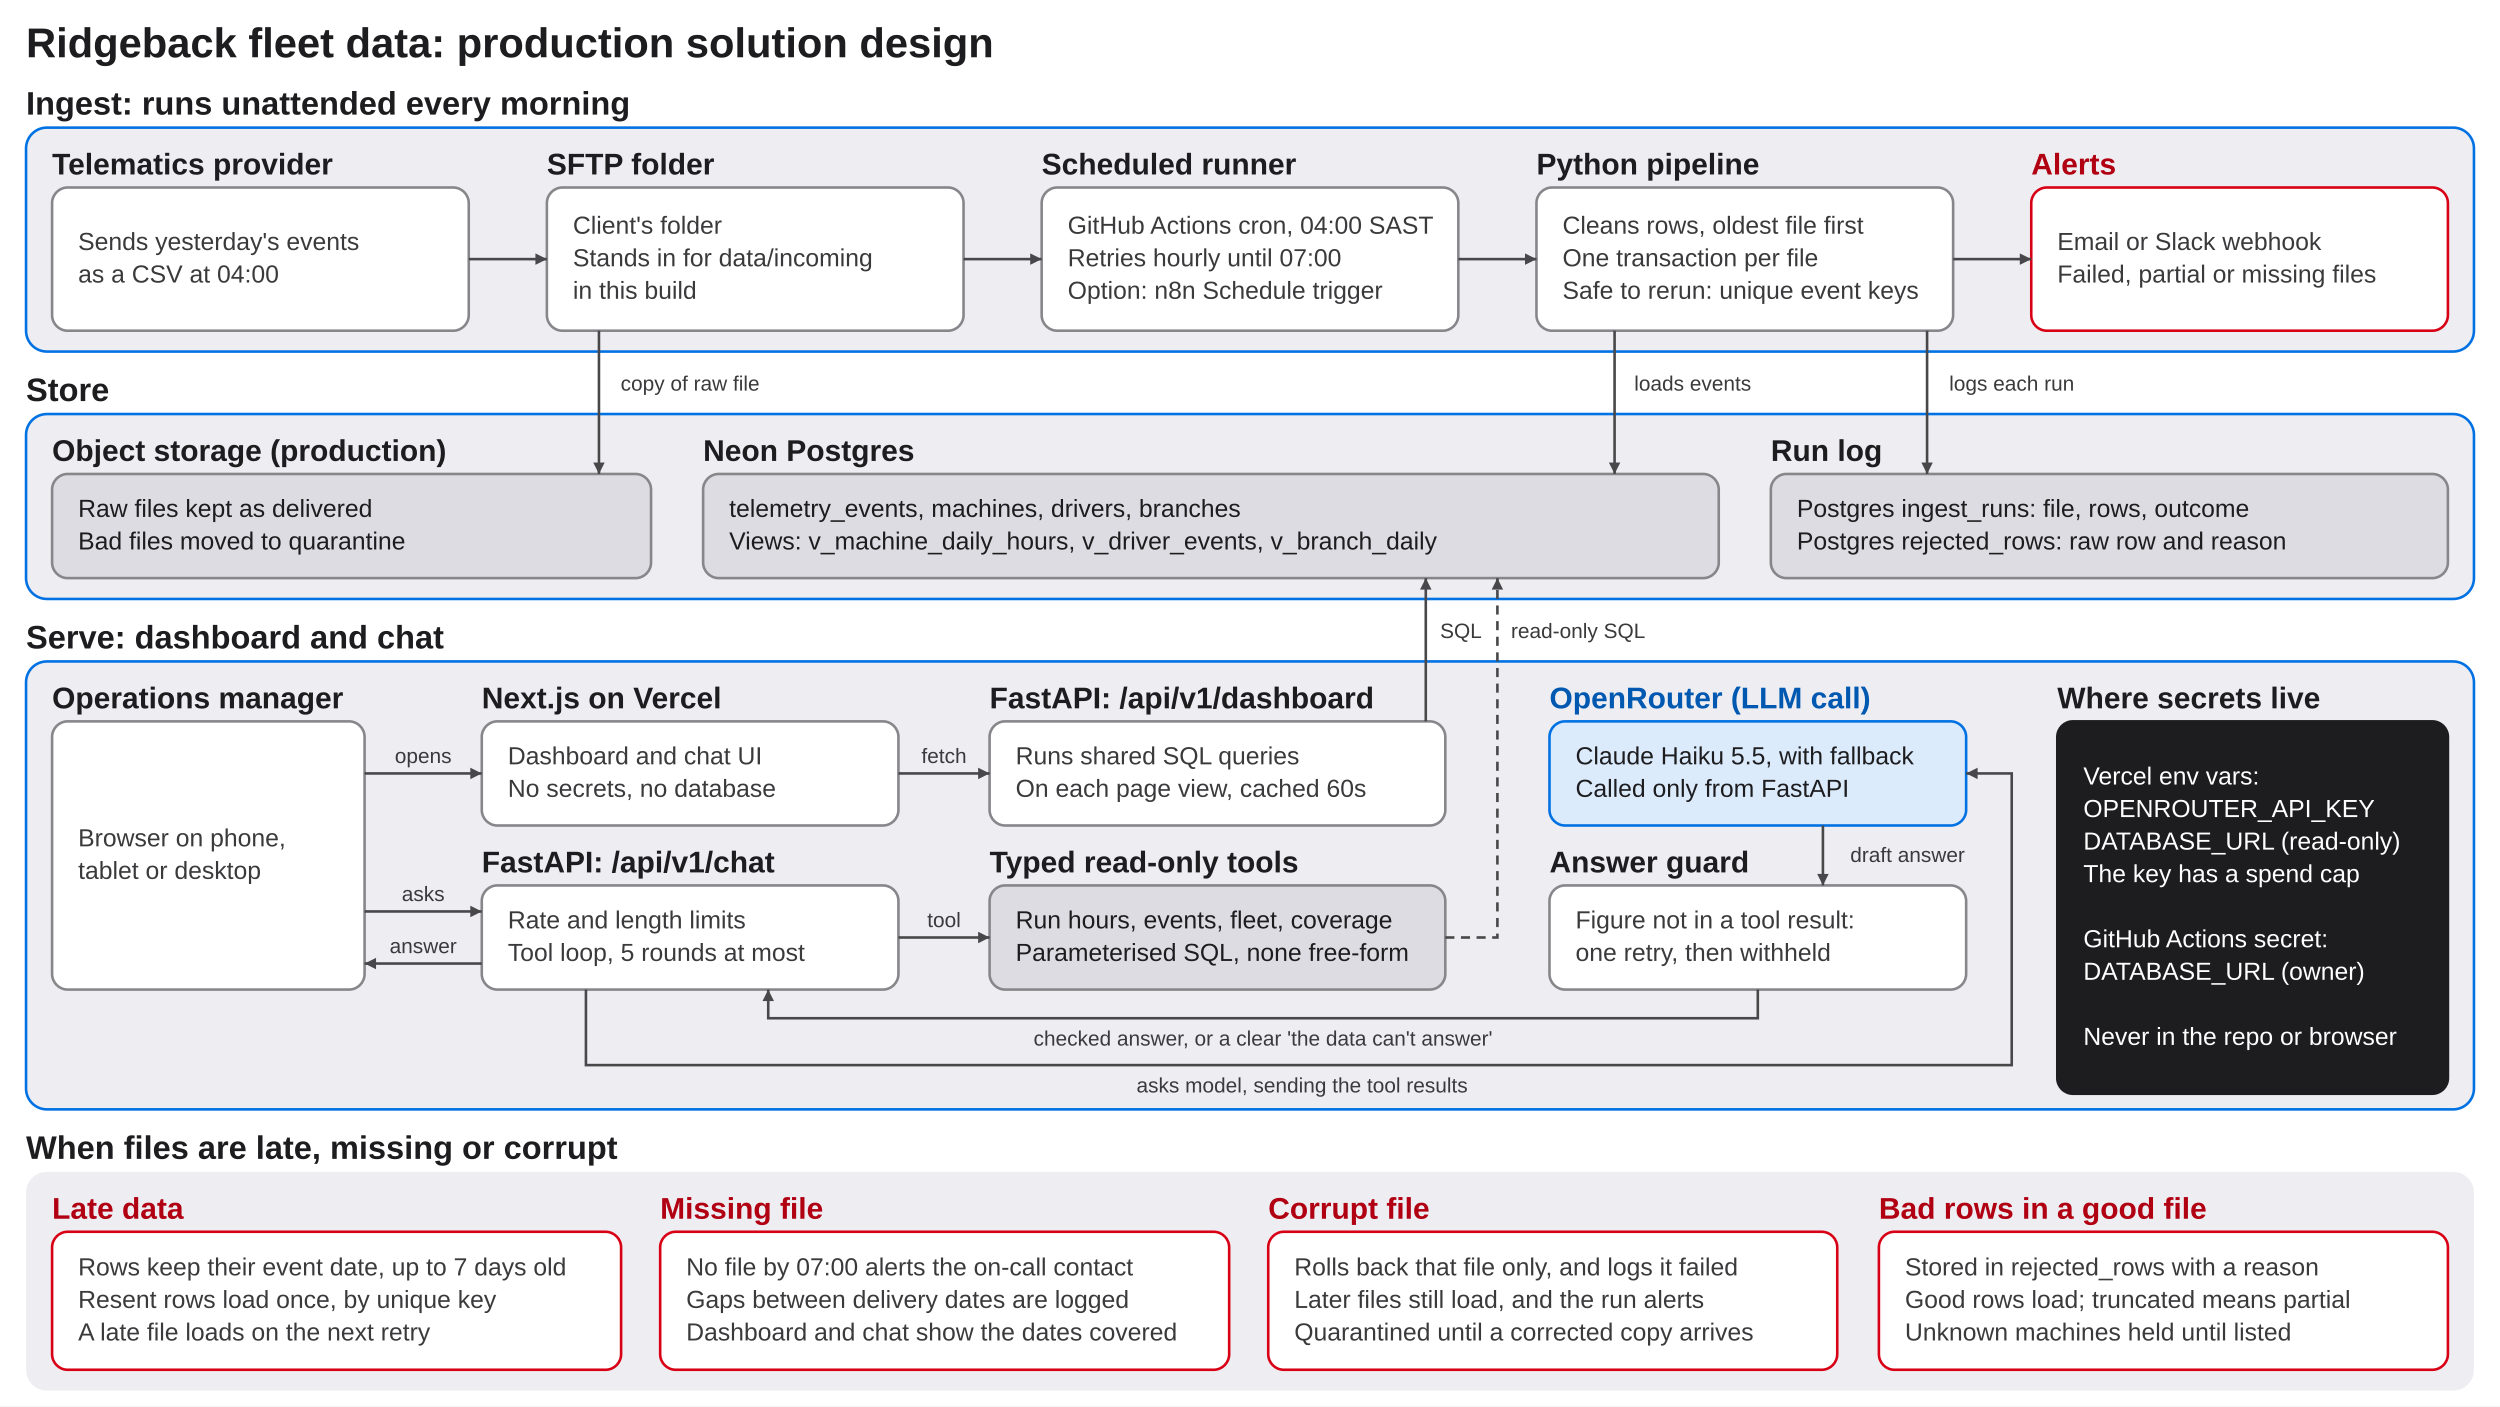
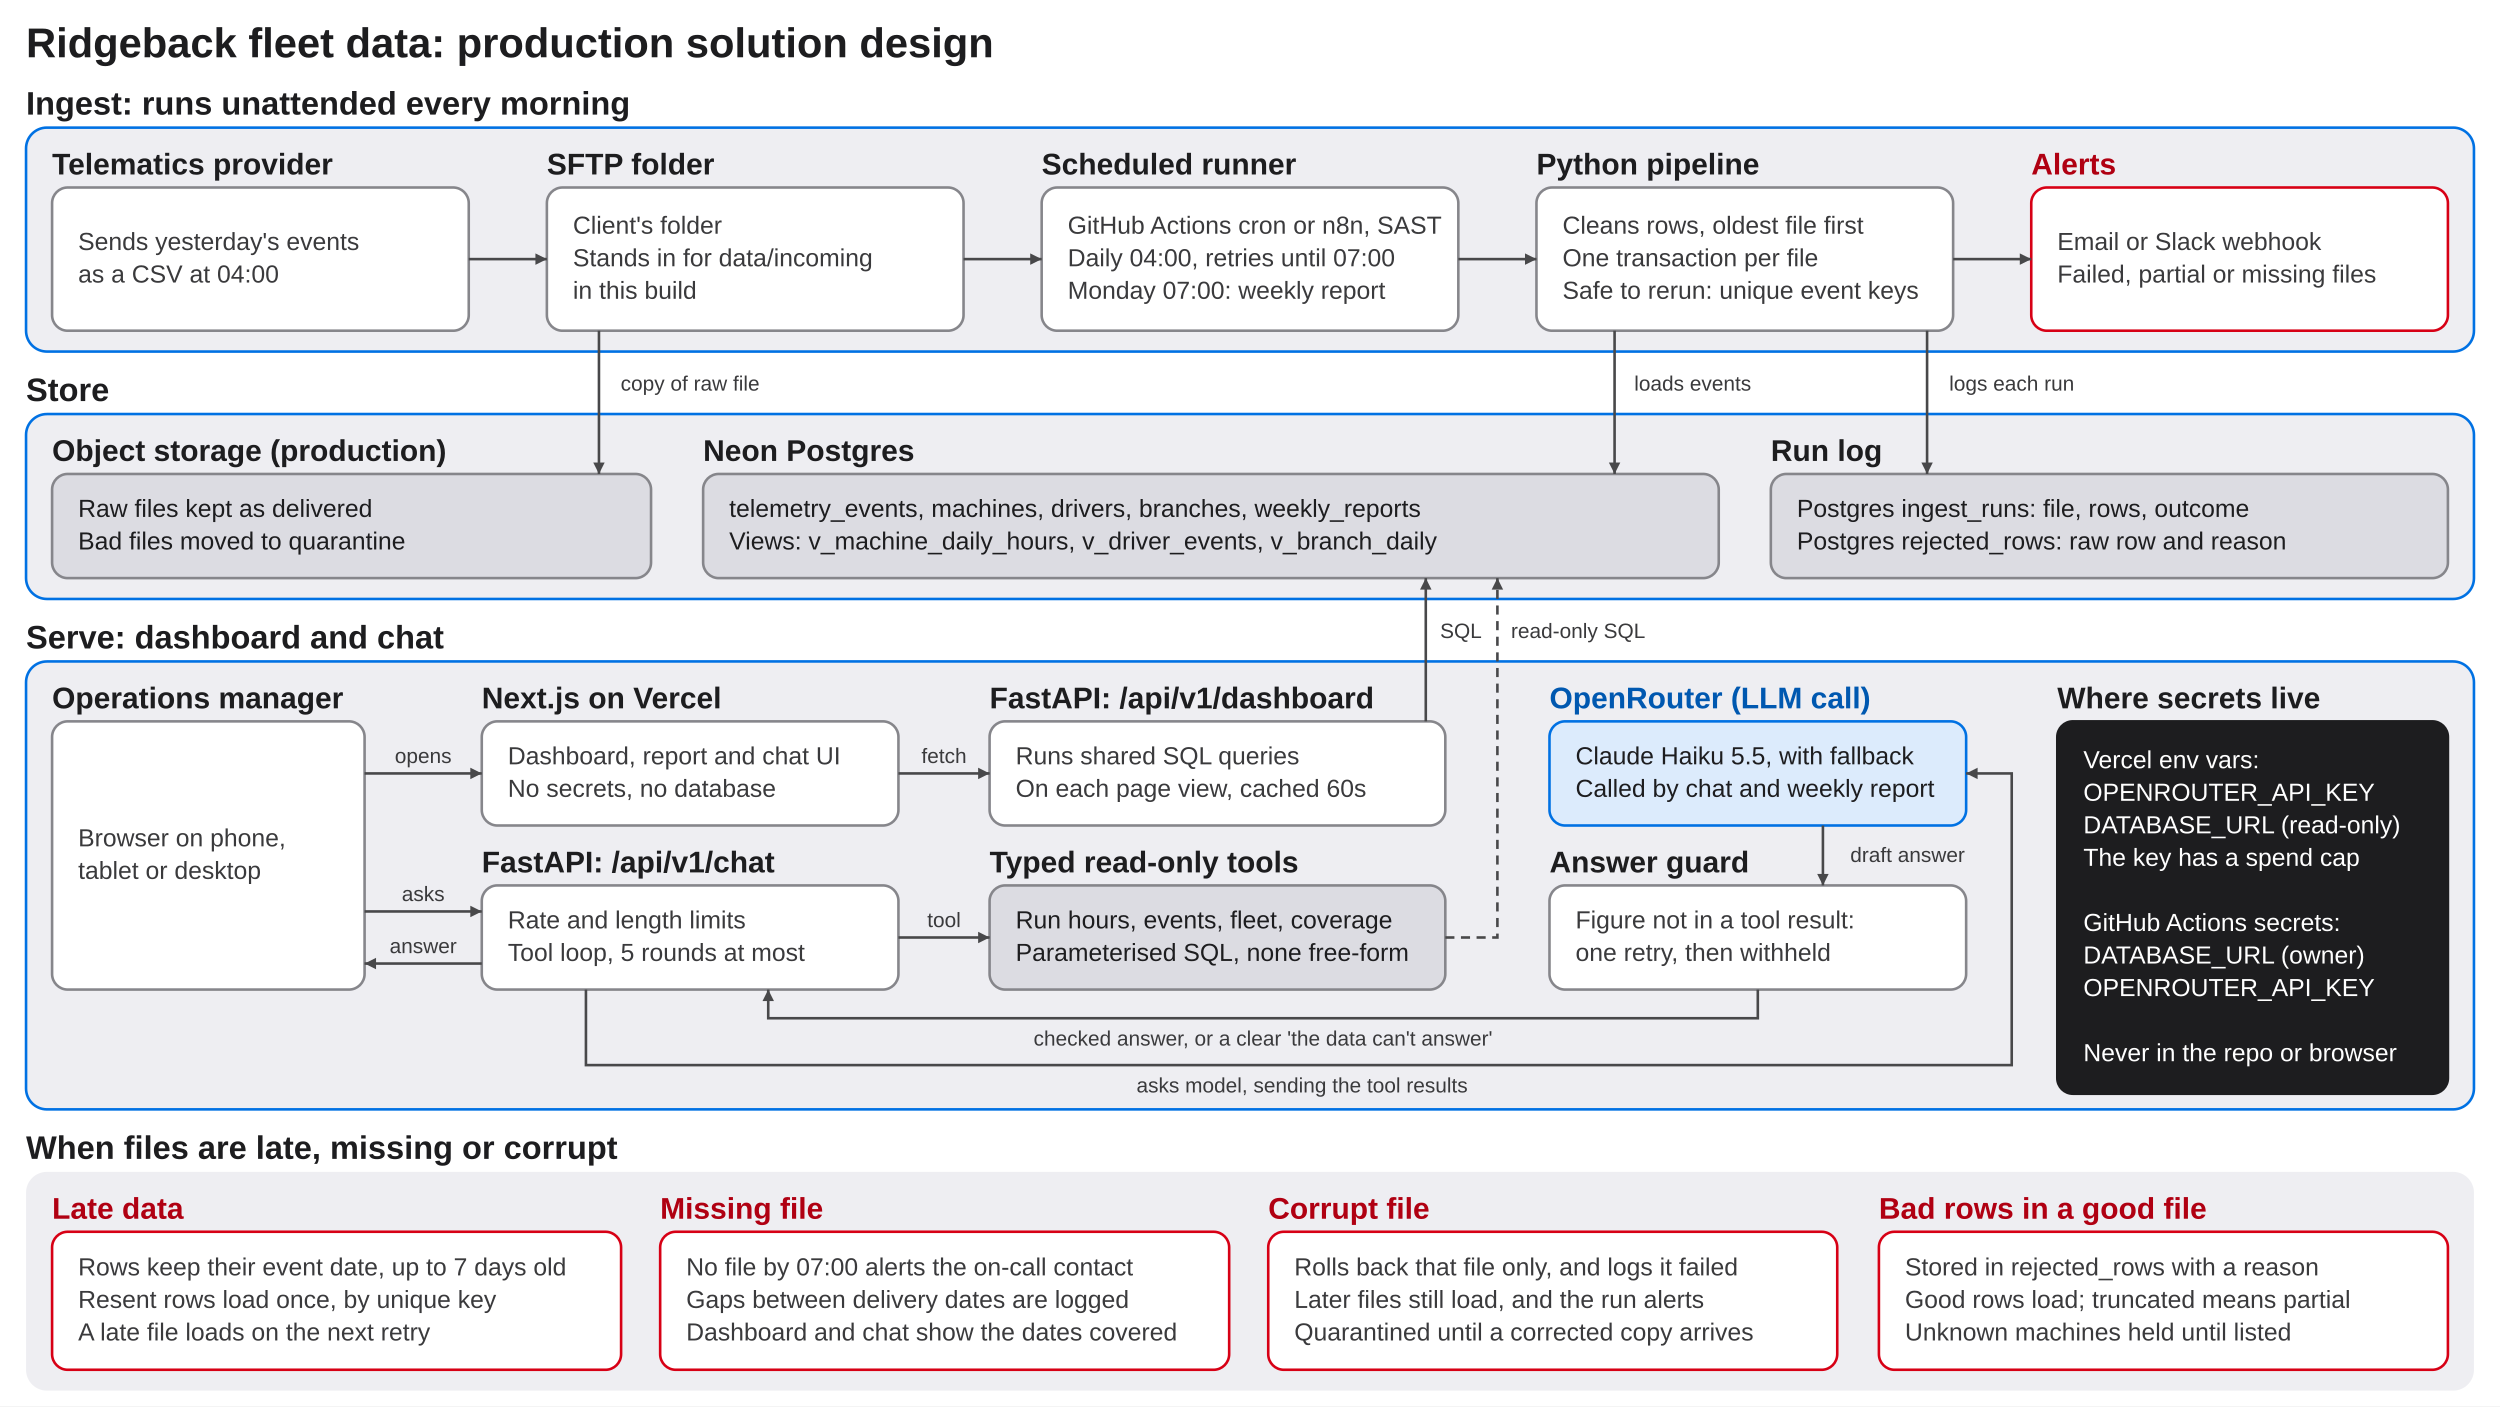
<svg xmlns="http://www.w3.org/2000/svg" width="1920" height="1080" viewBox="0 0 1920 1080" font-family="Segoe UI, Arial, sans-serif">
  <defs>
    <marker id="a" viewBox="0 0 10 10" refX="9" refY="5" markerWidth="5.5" markerHeight="5.5" orient="auto">
      <path d="M1 1L9 5L1 9z" fill="#48484a" />
    </marker>
  </defs>
  <rect width="1920" height="1080" fill="#ffffff" />
  <text x="20" y="44" font-size="32" font-weight="600" fill="#1d1d1f">Ridgeback fleet data: production solution design</text>
  <rect x="20" y="98" width="1880" height="172" rx="16" fill="#eeeef2" stroke="#0071e3" stroke-width="2" />
  <text x="20" y="88" font-size="25" font-weight="600" fill="#1d1d1f">Ingest: runs unattended every morning</text>
  <rect x="20" y="318" width="1880" height="142" rx="16" fill="#eeeef2" stroke="#0071e3" stroke-width="2" />
  <text x="20" y="308" font-size="25" font-weight="600" fill="#1d1d1f">Store</text>
  <rect x="20" y="508" width="1880" height="344" rx="16" fill="#eeeef2" stroke="#0071e3" stroke-width="2" />
  <text x="20" y="498" font-size="25" font-weight="600" fill="#1d1d1f">Serve: dashboard and chat</text>
  <rect x="20" y="900" width="1880" height="168" rx="16" fill="#eeeef2" />
  <text x="20" y="890" font-size="25" font-weight="600" fill="#1d1d1f">When files are late, missing or corrupt</text>
  <text x="40" y="134" font-size="23" font-weight="600" fill="#1d1d1f">Telematics provider</text>
  <rect x="40" y="144" width="320" height="110" rx="12" fill="#ffffff" stroke="#86868b" stroke-width="2" />
  <text x="60" y="192.0" font-size="19" fill="#3a3a3c">Sends yesterday's events</text>
  <text x="60" y="217.0" font-size="19" fill="#3a3a3c">as a CSV at 04:00</text>
  <text x="420" y="134" font-size="23" font-weight="600" fill="#1d1d1f">SFTP folder</text>
  <rect x="420" y="144" width="320" height="110" rx="12" fill="#ffffff" stroke="#86868b" stroke-width="2" />
  <text x="440" y="179.5" font-size="19" fill="#3a3a3c">Client's folder</text>
  <text x="440" y="204.5" font-size="19" fill="#3a3a3c">Stands in for data/incoming</text>
  <text x="440" y="229.5" font-size="19" fill="#3a3a3c">in this build</text>
  <text x="800" y="134" font-size="23" font-weight="600" fill="#1d1d1f">Scheduled runner</text>
  <rect x="800" y="144" width="320" height="110" rx="12" fill="#ffffff" stroke="#86868b" stroke-width="2" />
-   <text x="820" y="179.5" font-size="19" fill="#3a3a3c">GitHub Actions cron, 04:00 SAST</text>
-   <text x="820" y="204.5" font-size="19" fill="#3a3a3c">Retries hourly until 07:00</text>
-   <text x="820" y="229.5" font-size="19" fill="#3a3a3c">Option: n8n Schedule trigger</text>
+   <text x="820" y="179.5" font-size="19" fill="#3a3a3c">GitHub Actions cron or n8n, SAST</text>
+   <text x="820" y="204.5" font-size="19" fill="#3a3a3c">Daily 04:00, retries until 07:00</text>
+   <text x="820" y="229.5" font-size="19" fill="#3a3a3c">Monday 07:00: weekly report</text>
  <text x="1180" y="134" font-size="23" font-weight="600" fill="#1d1d1f">Python pipeline</text>
  <rect x="1180" y="144" width="320" height="110" rx="12" fill="#ffffff" stroke="#86868b" stroke-width="2" />
  <text x="1200" y="179.5" font-size="19" fill="#3a3a3c">Cleans rows, oldest file first</text>
  <text x="1200" y="204.5" font-size="19" fill="#3a3a3c">One transaction per file</text>
  <text x="1200" y="229.5" font-size="19" fill="#3a3a3c">Safe to rerun: unique event keys</text>
  <text x="1560" y="134" font-size="23" font-weight="600" fill="#b00012">Alerts</text>
  <rect x="1560" y="144" width="320" height="110" rx="12" fill="#ffffff" stroke="#d70015" stroke-width="2" />
  <text x="1580" y="192.0" font-size="19" fill="#3a3a3c">Email or Slack webhook</text>
  <text x="1580" y="217.0" font-size="19" fill="#3a3a3c">Failed, partial or missing files</text>
  <text x="40" y="354" font-size="23" font-weight="600" fill="#1d1d1f">Object storage (production)</text>
  <rect x="40" y="364" width="460" height="80" rx="12" fill="#dcdce2" stroke="#86868b" stroke-width="2" />
  <text x="60" y="397.0" font-size="19" fill="#1d1d1f">Raw files kept as delivered</text>
  <text x="60" y="422.0" font-size="19" fill="#1d1d1f">Bad files moved to quarantine</text>
  <text x="540" y="354" font-size="23" font-weight="600" fill="#1d1d1f">Neon Postgres</text>
  <rect x="540" y="364" width="780" height="80" rx="12" fill="#dcdce2" stroke="#86868b" stroke-width="2" />
-   <text x="560" y="397.0" font-size="19" fill="#1d1d1f">telemetry_events, machines, drivers, branches</text>
+   <text x="560" y="397.0" font-size="19" fill="#1d1d1f">telemetry_events, machines, drivers, branches, weekly_reports</text>
  <text x="560" y="422.0" font-size="19" fill="#1d1d1f">Views: v_machine_daily_hours, v_driver_events, v_branch_daily</text>
  <text x="1360" y="354" font-size="23" font-weight="600" fill="#1d1d1f">Run log</text>
  <rect x="1360" y="364" width="520" height="80" rx="12" fill="#dcdce2" stroke="#86868b" stroke-width="2" />
  <text x="1380" y="397.0" font-size="19" fill="#1d1d1f">Postgres ingest_runs: file, rows, outcome</text>
  <text x="1380" y="422.0" font-size="19" fill="#1d1d1f">Postgres rejected_rows: raw row and reason</text>
  <text x="40" y="544" font-size="23" font-weight="600" fill="#1d1d1f">Operations manager</text>
  <rect x="40" y="554" width="240" height="206" rx="12" fill="#ffffff" stroke="#86868b" stroke-width="2" />
  <text x="60" y="650.0" font-size="19" fill="#3a3a3c">Browser on phone,</text>
  <text x="60" y="675.0" font-size="19" fill="#3a3a3c">tablet or desktop</text>
  <text x="370" y="544" font-size="23" font-weight="600" fill="#1d1d1f">Next.js on Vercel</text>
  <rect x="370" y="554" width="320" height="80" rx="12" fill="#ffffff" stroke="#86868b" stroke-width="2" />
-   <text x="390" y="587.0" font-size="19" fill="#3a3a3c">Dashboard and chat UI</text>
+   <text x="390" y="587.0" font-size="19" fill="#3a3a3c">Dashboard, report and chat UI</text>
  <text x="390" y="612.0" font-size="19" fill="#3a3a3c">No secrets, no database</text>
  <text x="760" y="544" font-size="23" font-weight="600" fill="#1d1d1f">FastAPI: /api/v1/dashboard</text>
  <rect x="760" y="554" width="350" height="80" rx="12" fill="#ffffff" stroke="#86868b" stroke-width="2" />
  <text x="780" y="587.0" font-size="19" fill="#3a3a3c">Runs shared SQL queries</text>
  <text x="780" y="612.0" font-size="19" fill="#3a3a3c">On each page view, cached 60s</text>
  <text x="1190" y="544" font-size="23" font-weight="600" fill="#0058b0">OpenRouter (LLM call)</text>
  <rect x="1190" y="554" width="320" height="80" rx="12" fill="#dcebfc" stroke="#0071e3" stroke-width="2" />
  <text x="1210" y="587.0" font-size="19" fill="#1d1d1f">Claude Haiku 5.5, with fallback</text>
-   <text x="1210" y="612.0" font-size="19" fill="#1d1d1f">Called only from FastAPI</text>
+   <text x="1210" y="612.0" font-size="19" fill="#1d1d1f">Called by chat and weekly report</text>
  <text x="370" y="670" font-size="23" font-weight="600" fill="#1d1d1f">FastAPI: /api/v1/chat</text>
  <rect x="370" y="680" width="320" height="80" rx="12" fill="#ffffff" stroke="#86868b" stroke-width="2" />
  <text x="390" y="713.0" font-size="19" fill="#3a3a3c">Rate and length limits</text>
  <text x="390" y="738.0" font-size="19" fill="#3a3a3c">Tool loop, 5 rounds at most</text>
  <text x="760" y="670" font-size="23" font-weight="600" fill="#1d1d1f">Typed read-only tools</text>
  <rect x="760" y="680" width="350" height="80" rx="12" fill="#dcdce2" stroke="#86868b" stroke-width="2" />
  <text x="780" y="713.0" font-size="19" fill="#1d1d1f">Run hours, events, fleet, coverage</text>
  <text x="780" y="738.0" font-size="19" fill="#1d1d1f">Parameterised SQL, none free-form</text>
  <text x="1190" y="670" font-size="23" font-weight="600" fill="#1d1d1f">Answer guard</text>
  <rect x="1190" y="680" width="320" height="80" rx="12" fill="#ffffff" stroke="#86868b" stroke-width="2" />
  <text x="1210" y="713.0" font-size="19" fill="#3a3a3c">Figure not in a tool result:</text>
  <text x="1210" y="738.0" font-size="19" fill="#3a3a3c">one retry, then withheld</text>
  <text x="1580" y="544" font-size="23" font-weight="600" fill="#1d1d1f">Where secrets live</text>
  <rect x="1580" y="554" width="300" height="286" rx="12" fill="#1d1d1f" stroke="#1d1d1f" stroke-width="2" />
-   <text x="1600" y="602.5" font-size="19" fill="#ffffff">Vercel env vars:</text>
-   <text x="1600" y="627.5" font-size="19" fill="#ffffff">OPENROUTER_API_KEY</text>
-   <text x="1600" y="652.5" font-size="19" fill="#ffffff">DATABASE_URL (read-only)</text>
-   <text x="1600" y="677.5" font-size="19" fill="#ffffff">The key has a spend cap</text>
-   <text x="1600" y="702.5" font-size="19" fill="#ffffff" />
-   <text x="1600" y="727.5" font-size="19" fill="#ffffff">GitHub Actions secret:</text>
-   <text x="1600" y="752.5" font-size="19" fill="#ffffff">DATABASE_URL (owner)</text>
-   <text x="1600" y="777.5" font-size="19" fill="#ffffff" />
-   <text x="1600" y="802.5" font-size="19" fill="#ffffff">Never in the repo or browser</text>
+   <text x="1600" y="590.0" font-size="19" fill="#ffffff">Vercel env vars:</text>
+   <text x="1600" y="615.0" font-size="19" fill="#ffffff">OPENROUTER_API_KEY</text>
+   <text x="1600" y="640.0" font-size="19" fill="#ffffff">DATABASE_URL (read-only)</text>
+   <text x="1600" y="665.0" font-size="19" fill="#ffffff">The key has a spend cap</text>
+   <text x="1600" y="690.0" font-size="19" fill="#ffffff" />
+   <text x="1600" y="715.0" font-size="19" fill="#ffffff">GitHub Actions secrets:</text>
+   <text x="1600" y="740.0" font-size="19" fill="#ffffff">DATABASE_URL (owner)</text>
+   <text x="1600" y="765.0" font-size="19" fill="#ffffff">OPENROUTER_API_KEY</text>
+   <text x="1600" y="790.0" font-size="19" fill="#ffffff" />
+   <text x="1600" y="815.0" font-size="19" fill="#ffffff">Never in the repo or browser</text>
  <text x="40" y="936" font-size="23" font-weight="600" fill="#b00012">Late data</text>
  <rect x="40" y="946" width="437" height="106" rx="12" fill="#ffffff" stroke="#d70015" stroke-width="2" />
  <text x="60" y="979.5" font-size="19" fill="#3a3a3c">Rows keep their event date, up to 7 days old</text>
  <text x="60" y="1004.5" font-size="19" fill="#3a3a3c">Resent rows load once, by unique key</text>
  <text x="60" y="1029.5" font-size="19" fill="#3a3a3c">A late file loads on the next retry</text>
  <text x="507" y="936" font-size="23" font-weight="600" fill="#b00012">Missing file</text>
  <rect x="507" y="946" width="437" height="106" rx="12" fill="#ffffff" stroke="#d70015" stroke-width="2" />
  <text x="527" y="979.5" font-size="19" fill="#3a3a3c">No file by 07:00 alerts the on-call contact</text>
  <text x="527" y="1004.5" font-size="19" fill="#3a3a3c">Gaps between delivery dates are logged</text>
  <text x="527" y="1029.5" font-size="19" fill="#3a3a3c">Dashboard and chat show the dates covered</text>
  <text x="974" y="936" font-size="23" font-weight="600" fill="#b00012">Corrupt file</text>
  <rect x="974" y="946" width="437" height="106" rx="12" fill="#ffffff" stroke="#d70015" stroke-width="2" />
  <text x="994" y="979.5" font-size="19" fill="#3a3a3c">Rolls back that file only, and logs it failed</text>
  <text x="994" y="1004.5" font-size="19" fill="#3a3a3c">Later files still load, and the run alerts</text>
  <text x="994" y="1029.5" font-size="19" fill="#3a3a3c">Quarantined until a corrected copy arrives</text>
  <text x="1443" y="936" font-size="23" font-weight="600" fill="#b00012">Bad rows in a good file</text>
  <rect x="1443" y="946" width="437" height="106" rx="12" fill="#ffffff" stroke="#d70015" stroke-width="2" />
  <text x="1463" y="979.5" font-size="19" fill="#3a3a3c">Stored in rejected_rows with a reason</text>
  <text x="1463" y="1004.5" font-size="19" fill="#3a3a3c">Good rows load; truncated means partial</text>
  <text x="1463" y="1029.5" font-size="19" fill="#3a3a3c">Unknown machines held until listed</text>
  <path d="M 360 199.0 L 420 199.0" fill="none" stroke="#48484a" stroke-width="2" marker-end="url(#a)" />
  <path d="M 740 199.0 L 800 199.0" fill="none" stroke="#48484a" stroke-width="2" marker-end="url(#a)" />
  <path d="M 1120 199.0 L 1180 199.0" fill="none" stroke="#48484a" stroke-width="2" marker-end="url(#a)" />
  <path d="M 1500 199.0 L 1560 199.0" fill="none" stroke="#48484a" stroke-width="2" marker-end="url(#a)" />
  <path d="M 690 594.0 L 760 594.0" fill="none" stroke="#48484a" stroke-width="2" marker-end="url(#a)" />
  <path d="M 690 720.0 L 760 720.0" fill="none" stroke="#48484a" stroke-width="2" marker-end="url(#a)" />
  <path d="M 460 254 L 460 364" fill="none" stroke="#48484a" stroke-width="2" marker-end="url(#a)" />
  <path d="M 1240 254 L 1240 364" fill="none" stroke="#48484a" stroke-width="2" marker-end="url(#a)" />
  <path d="M 1480 254 L 1480 364" fill="none" stroke="#48484a" stroke-width="2" marker-end="url(#a)" />
  <path d="M 280 594 L 370 594" fill="none" stroke="#48484a" stroke-width="2" marker-end="url(#a)" />
  <path d="M 280 700 L 370 700" fill="none" stroke="#48484a" stroke-width="2" marker-end="url(#a)" />
  <path d="M 370 740 L 280 740" fill="none" stroke="#48484a" stroke-width="2" marker-end="url(#a)" />
  <path d="M 1095 554 L 1095 444" fill="none" stroke="#48484a" stroke-width="2" marker-end="url(#a)" />
  <path d="M 1110 720 L 1150 720 L 1150 444" fill="none" stroke="#48484a" stroke-width="2" stroke-dasharray="7 5" marker-end="url(#a)" />
  <path d="M 1400 634 L 1400 680" fill="none" stroke="#48484a" stroke-width="2" marker-end="url(#a)" />
  <path d="M 450 760 L 450 818 L 1545 818 L 1545 594 L 1510 594" fill="none" stroke="#48484a" stroke-width="2" marker-end="url(#a)" />
  <path d="M 1350 760 L 1350 782 L 590 782 L 590 760" fill="none" stroke="#48484a" stroke-width="2" marker-end="url(#a)" />
  <text x="530" y="300" text-anchor="middle" font-size="16" fill="#3a3a3c">copy of raw file</text>
  <text x="1300" y="300" text-anchor="middle" font-size="16" fill="#3a3a3c">loads events</text>
  <text x="1545" y="300" text-anchor="middle" font-size="16" fill="#3a3a3c">logs each run</text>
  <text x="1122" y="490" text-anchor="middle" font-size="16" fill="#3a3a3c">SQL</text>
  <text x="1212" y="490" text-anchor="middle" font-size="16" fill="#3a3a3c">read-only SQL</text>
  <text x="325" y="586" text-anchor="middle" font-size="16" fill="#3a3a3c">opens</text>
  <text x="325" y="692" text-anchor="middle" font-size="16" fill="#3a3a3c">asks</text>
  <text x="325" y="732" text-anchor="middle" font-size="16" fill="#3a3a3c">answer</text>
  <text x="725" y="586" text-anchor="middle" font-size="16" fill="#3a3a3c">fetch</text>
  <text x="725" y="712" text-anchor="middle" font-size="16" fill="#3a3a3c">tool</text>
  <text x="1465" y="662" text-anchor="middle" font-size="16" fill="#3a3a3c">draft answer</text>
  <text x="970" y="803" text-anchor="middle" font-size="16" fill="#3a3a3c">checked answer, or a clear 'the data can't answer'</text>
  <text x="1000" y="839" text-anchor="middle" font-size="16" fill="#3a3a3c">asks model, sending the tool results</text>
</svg>
